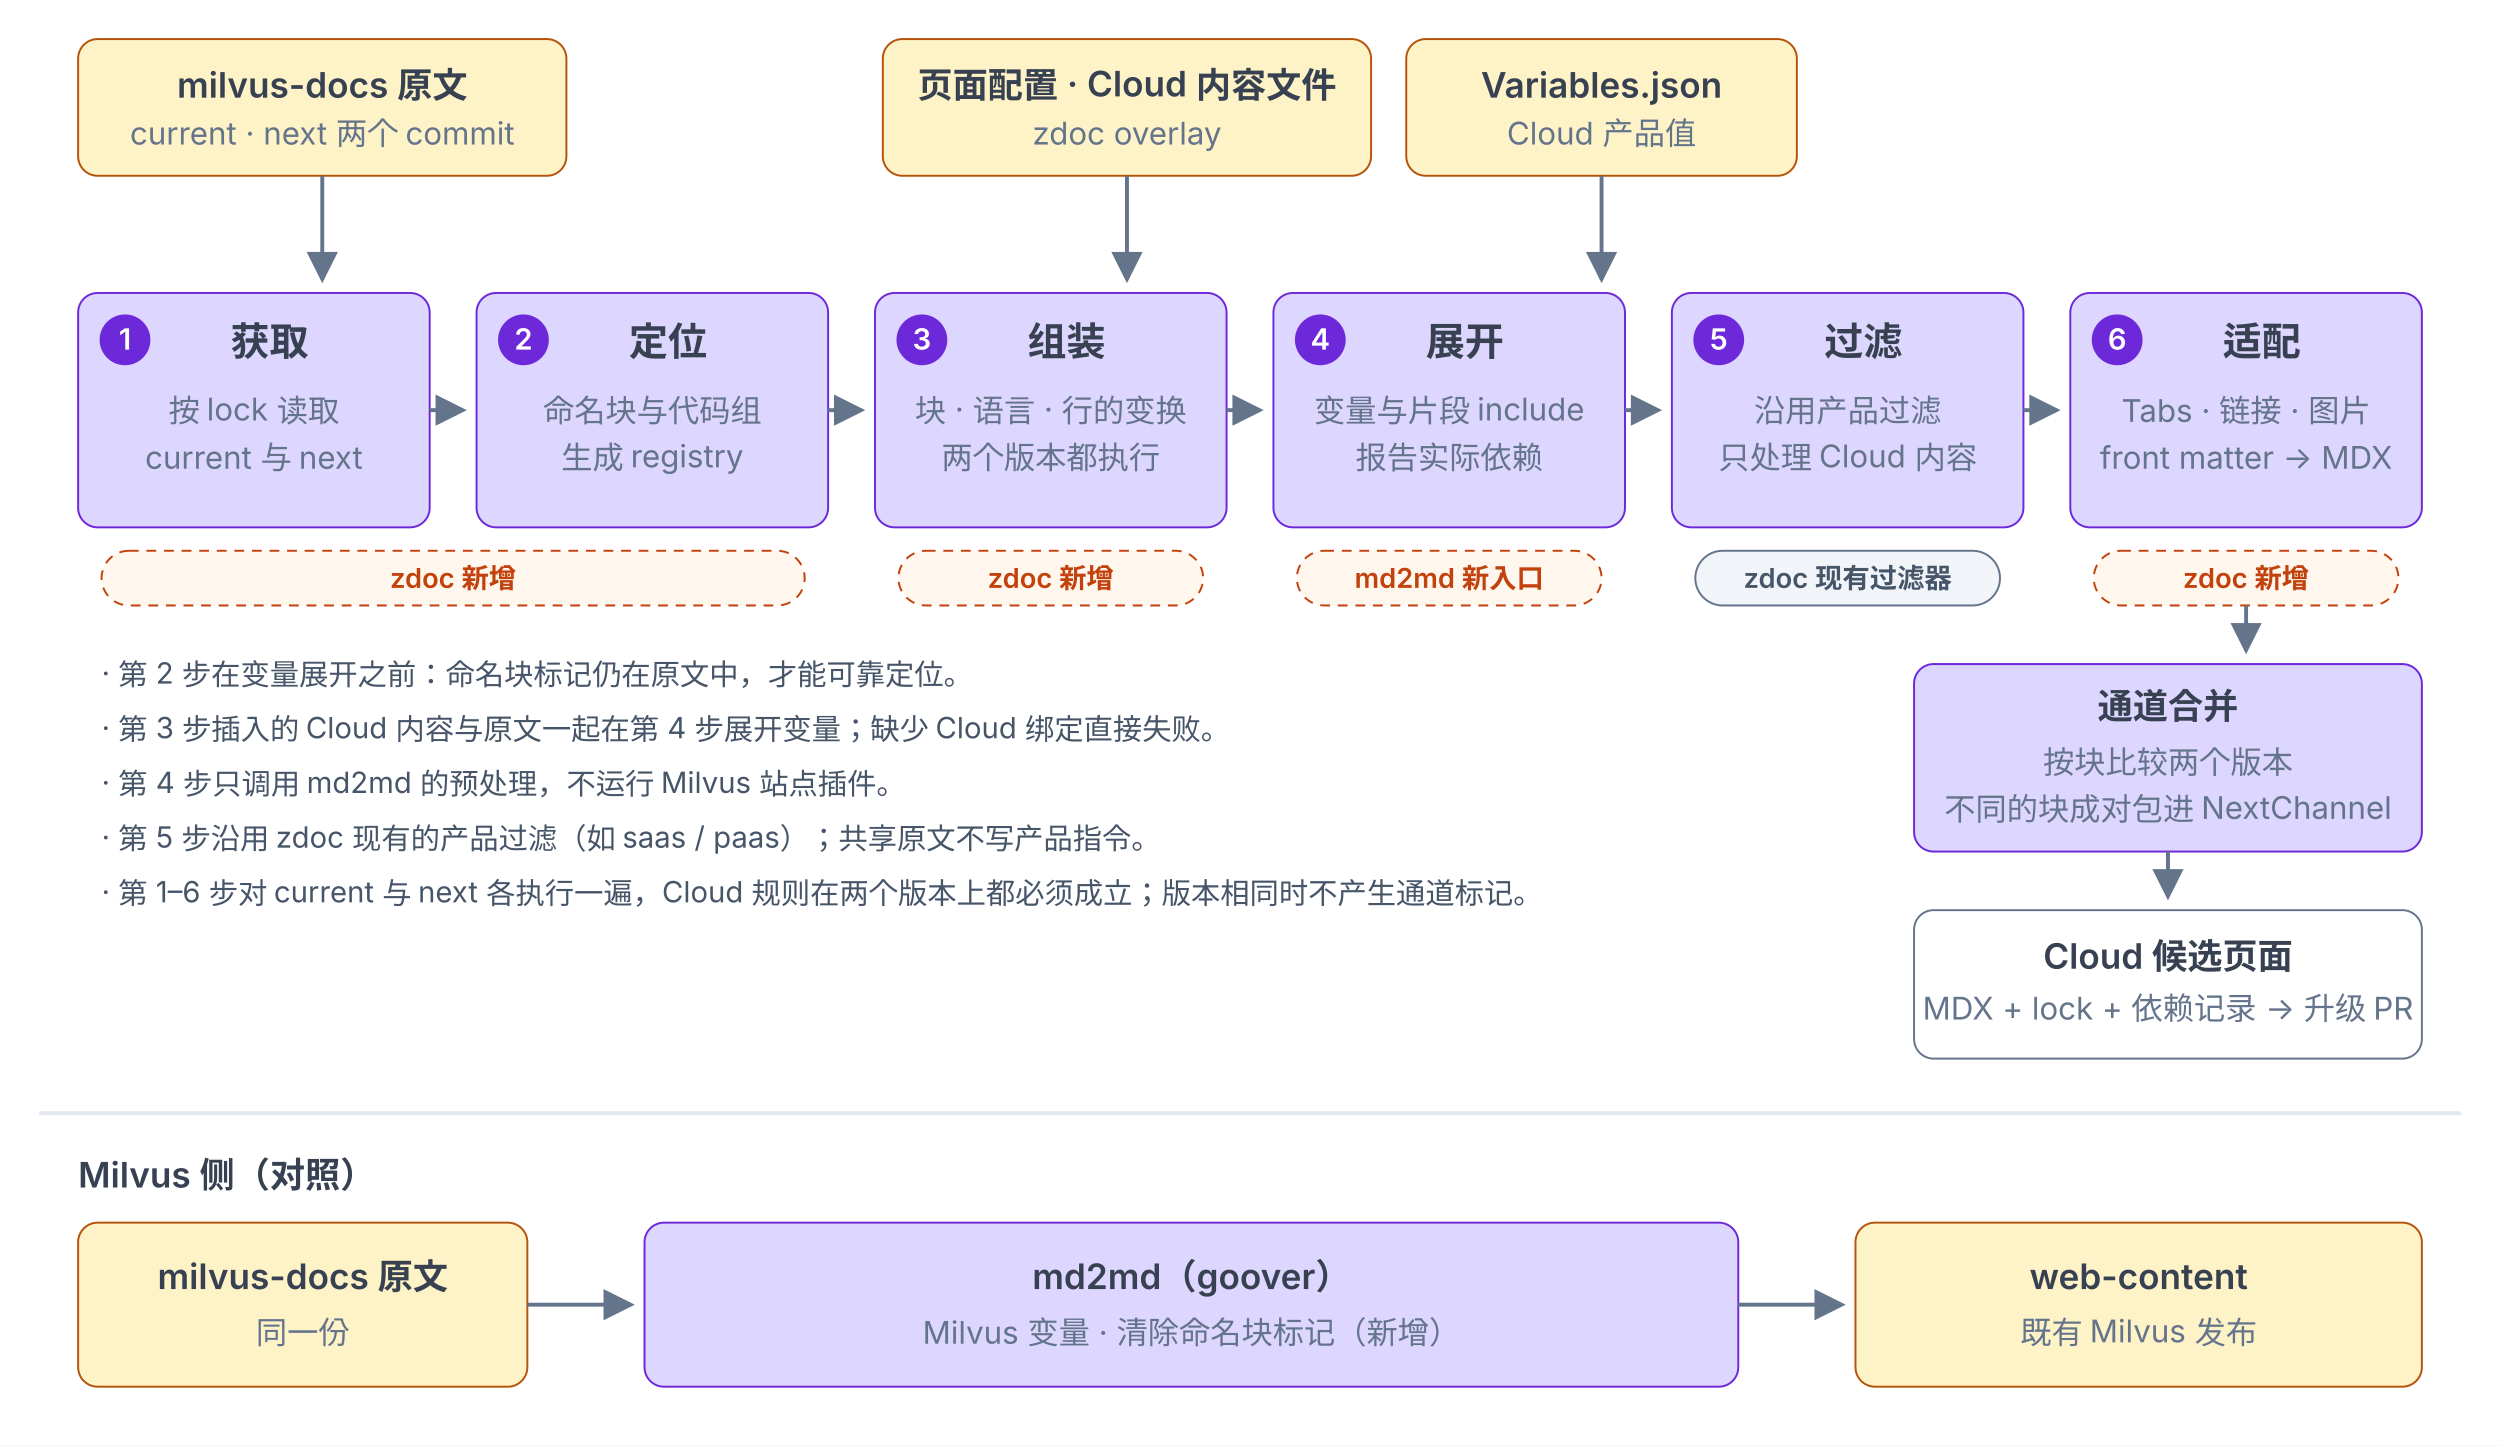
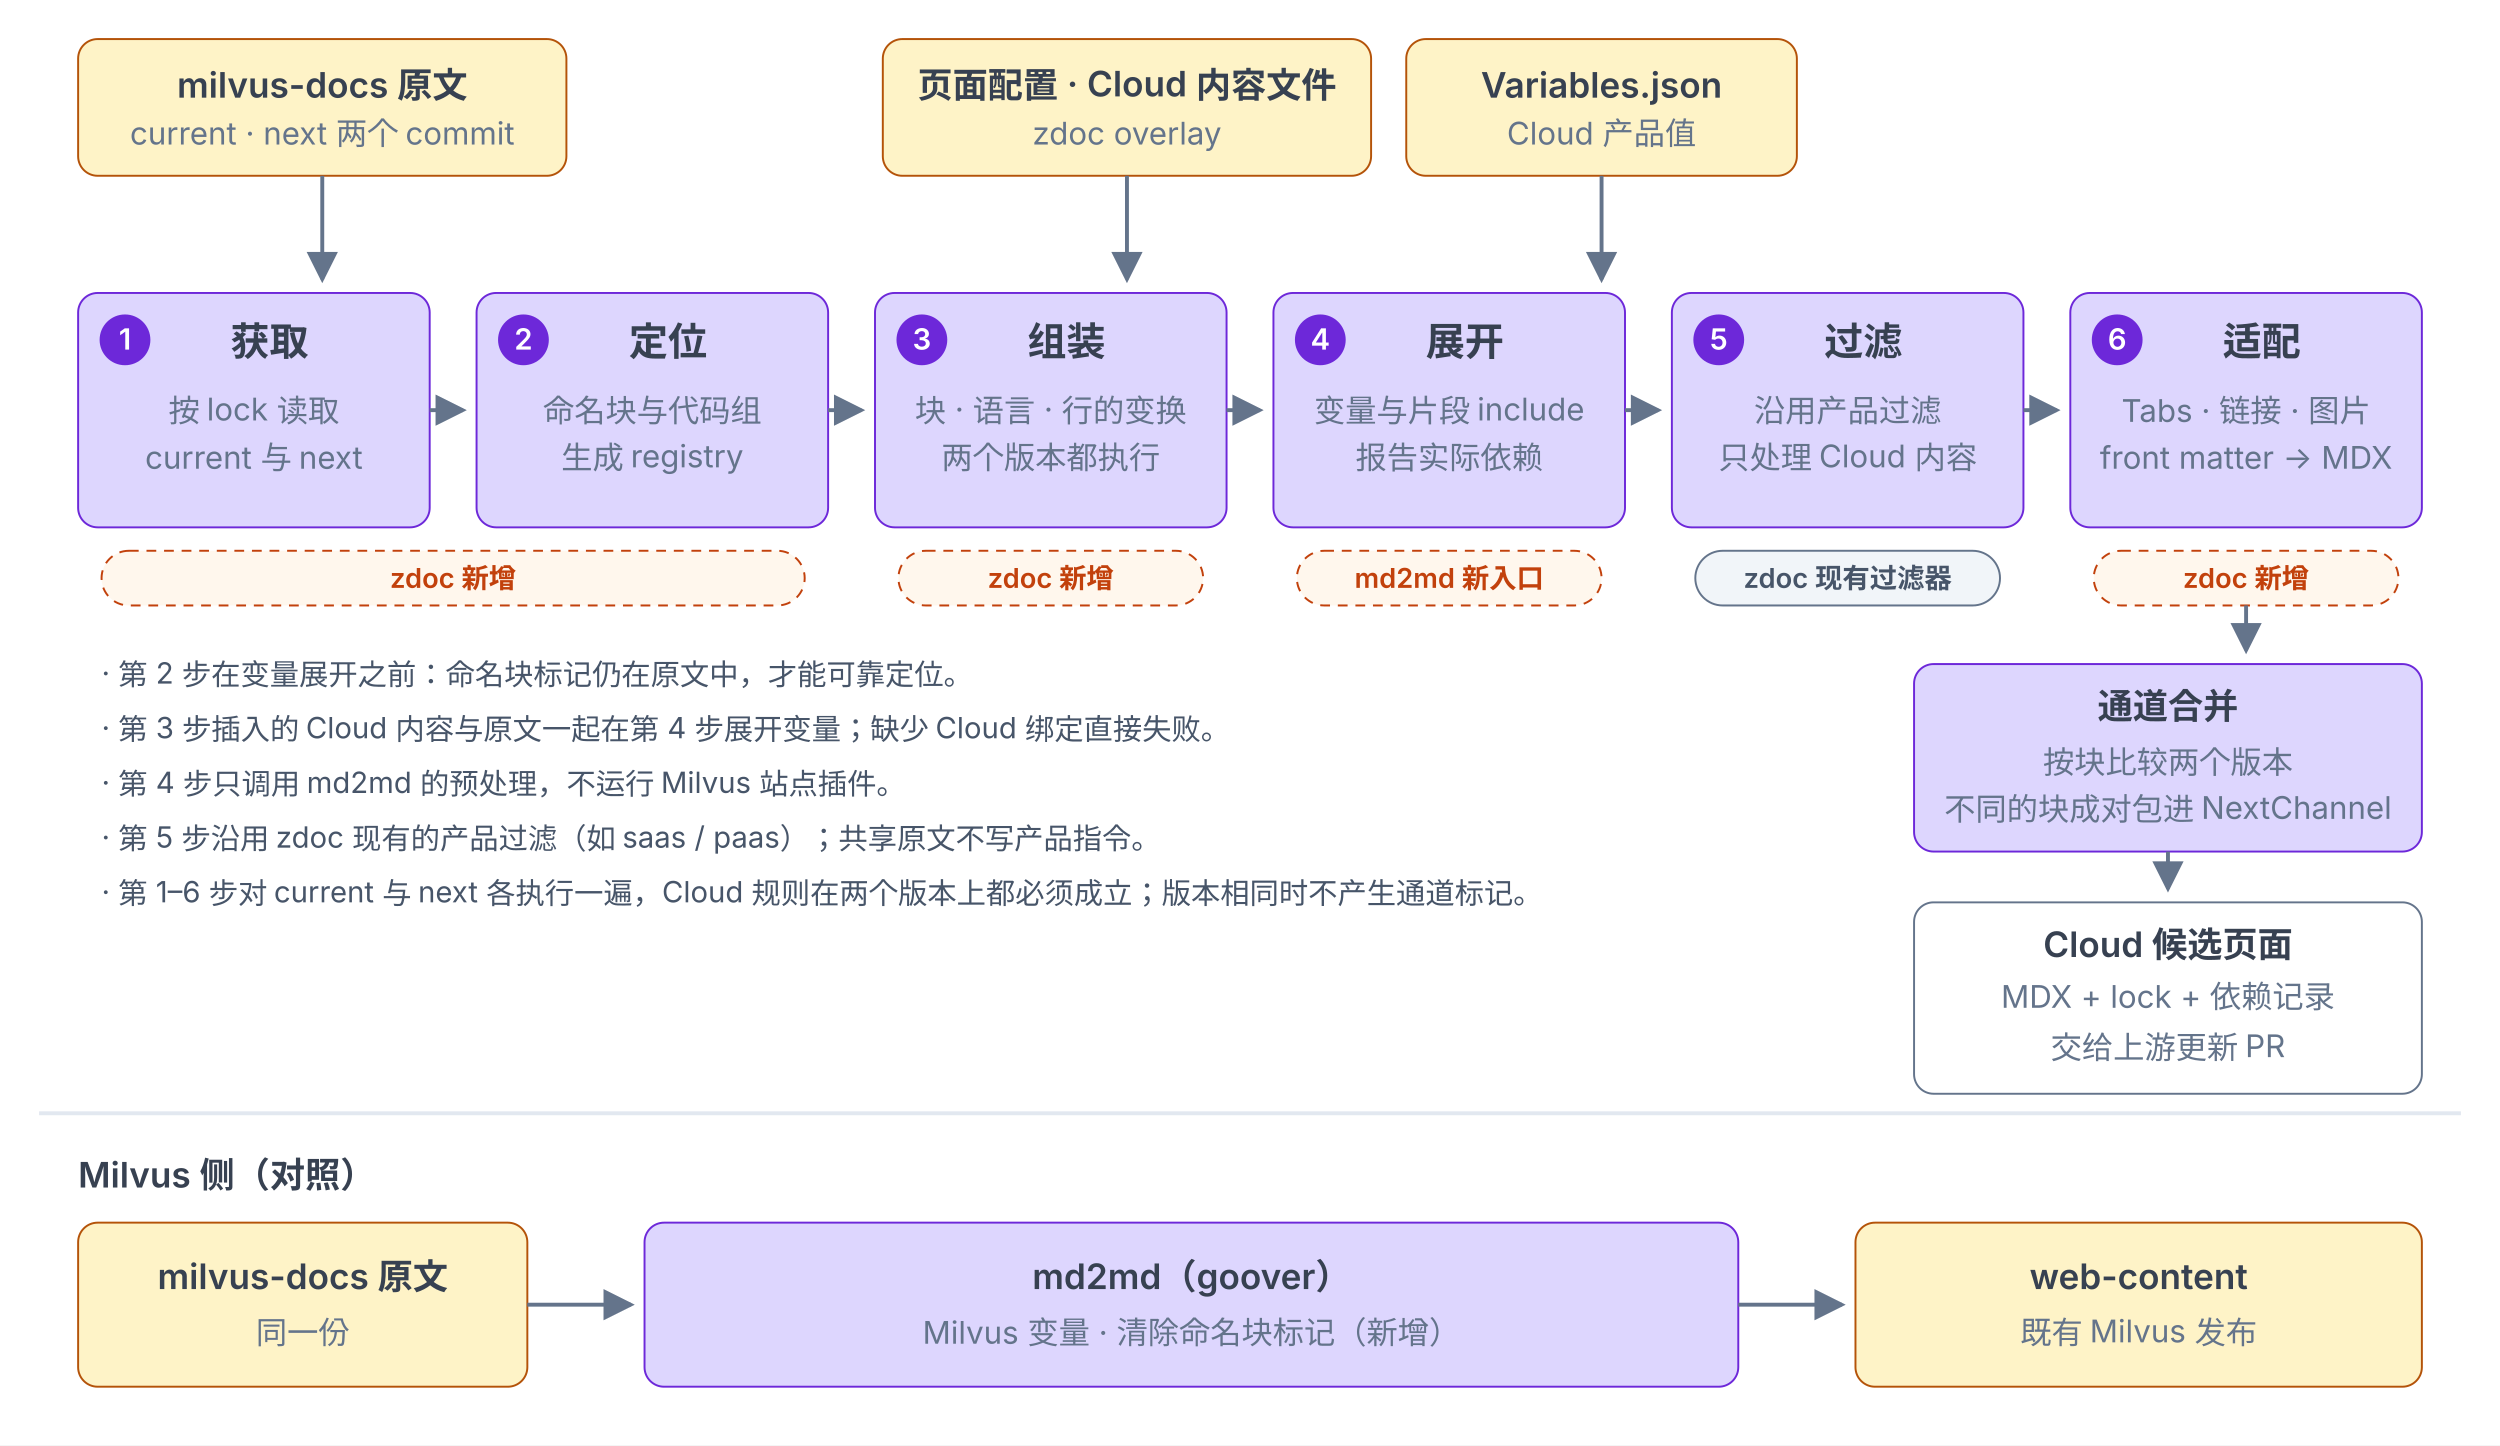
<svg xmlns="http://www.w3.org/2000/svg" width="768" height="444" viewBox="0 0 1280 740" role="img" aria-labelledby="title desc">
  <defs>
    <marker id="arrow" markerWidth="8" markerHeight="8" refX="7" refY="4" orient="auto">
      <path d="M0 0 L8 4 L0 8 Z" fill="#64748b" />
    </marker>
    <style>text{font-family:-apple-system,BlinkMacSystemFont,'PingFang SC','Microsoft YaHei',sans-serif;fill:#374151;}.head{font-size:20px;font-weight:600;text-anchor:middle;}.sub{font-size:16px;text-anchor:middle;fill:#64748b;}.num{font-size:15px;font-weight:600;text-anchor:middle;fill:#ffffff;}.chip{font-size:14px;font-weight:600;text-anchor:middle;}.note{font-size:15px;fill:#475569;}.lane{font-size:18px;font-weight:600;fill:#374151;}.edge{fill:none;stroke:#64748b;stroke-width:2;marker-end:url(#arrow);}</style>
  </defs>
  <rect width="1280" height="740" fill="#ffffff" />
  <rect x="40" y="20" width="250" height="70" rx="10" fill="#fef3c7" stroke="#b45309" />
  <text x="165" y="50" class="head" style="font-size:18px">milvus-docs 原文</text>
  <text x="165" y="74" class="sub">current · next 两个 commit</text>
  <rect x="452" y="20" width="250" height="70" rx="10" fill="#fef3c7" stroke="#b45309" />
  <text x="577" y="50" class="head" style="font-size:18px">页面配置 · Cloud 内容文件</text>
  <text x="577" y="74" class="sub">zdoc overlay</text>
  <rect x="658" y="20" width="0" height="0" />
  <rect x="720" y="20" width="200" height="70" rx="10" fill="#fef3c7" stroke="#b45309" />
  <text x="820" y="50" class="head" style="font-size:18px">Variables.json</text>
  <text x="820" y="74" class="sub">Cloud 产品值</text>
  <path class="edge" d="M165 90 V143" />
  <path class="edge" d="M577 90 V143" />
  <path class="edge" d="M820 90 V143" />
  <g>
    <rect x="40" y="150" width="180" height="120" rx="10" fill="#ddd6fe" stroke="#6d28d9" />
    <circle cx="64" cy="174" r="13" fill="#6d28d9" />
    <text x="64" y="179" class="num">1</text>
    <text x="138" y="182" class="head">获取</text>
    <text x="130" y="216" class="sub">按 lock 读取</text>
    <text x="130" y="240" class="sub">current 与 next</text>
  </g>
  <g>
    <rect x="244" y="150" width="180" height="120" rx="10" fill="#ddd6fe" stroke="#6d28d9" />
    <circle cx="268" cy="174" r="13" fill="#6d28d9" />
    <text x="268" y="179" class="num">2</text>
    <text x="342" y="182" class="head">定位</text>
    <text x="334" y="216" class="sub">命名块与代码组</text>
    <text x="334" y="240" class="sub">生成 registry</text>
  </g>
  <g>
    <rect x="448" y="150" width="180" height="120" rx="10" fill="#ddd6fe" stroke="#6d28d9" />
    <circle cx="472" cy="174" r="13" fill="#6d28d9" />
    <text x="472" y="179" class="num">3</text>
    <text x="546" y="182" class="head">组装</text>
    <text x="538" y="216" class="sub">块 · 语言 · 行的变换</text>
    <text x="538" y="240" class="sub">两个版本都执行</text>
  </g>
  <g>
    <rect x="652" y="150" width="180" height="120" rx="10" fill="#ddd6fe" stroke="#6d28d9" />
    <circle cx="676" cy="174" r="13" fill="#6d28d9" />
    <text x="676" y="179" class="num">4</text>
    <text x="750" y="182" class="head">展开</text>
    <text x="742" y="216" class="sub">变量与片段 include</text>
    <text x="742" y="240" class="sub">报告实际依赖</text>
  </g>
  <g>
    <rect x="856" y="150" width="180" height="120" rx="10" fill="#ddd6fe" stroke="#6d28d9" />
    <circle cx="880" cy="174" r="13" fill="#6d28d9" />
    <text x="880" y="179" class="num">5</text>
    <text x="954" y="182" class="head">过滤</text>
    <text x="946" y="216" class="sub">沿用产品过滤</text>
    <text x="946" y="240" class="sub">只处理 Cloud 内容</text>
  </g>
  <g>
    <rect x="1060" y="150" width="180" height="120" rx="10" fill="#ddd6fe" stroke="#6d28d9" />
    <circle cx="1084" cy="174" r="13" fill="#6d28d9" />
    <text x="1084" y="179" class="num">6</text>
    <text x="1158" y="182" class="head">适配</text>
    <text x="1150" y="216" class="sub">Tabs · 链接 · 图片</text>
    <text x="1150" y="240" class="sub">front matter → MDX</text>
  </g>
  <path class="edge" d="M220 210 H237" />
  <path class="edge" d="M424 210 H441" />
  <path class="edge" d="M628 210 H645" />
  <path class="edge" d="M832 210 H849" />
  <path class="edge" d="M1036 210 H1053" />
  <rect x="52" y="282" width="360" height="28" rx="14" fill="#fff7ed" stroke="#c2410c" stroke-dasharray="5 4" />
  <text x="232" y="301" class="chip" style="fill:#c2410c">zdoc 新增</text>
  <rect x="460" y="282" width="156" height="28" rx="14" fill="#fff7ed" stroke="#c2410c" stroke-dasharray="5 4" />
  <text x="538" y="301" class="chip" style="fill:#c2410c">zdoc 新增</text>
  <rect x="664" y="282" width="156" height="28" rx="14" fill="#fff7ed" stroke="#c2410c" stroke-dasharray="5 4" />
  <text x="742" y="301" class="chip" style="fill:#c2410c">md2md 新入口</text>
  <rect x="868" y="282" width="156" height="28" rx="14" fill="#f1f5f9" stroke="#64748b" />
  <text x="946" y="301" class="chip" style="fill:#475569">zdoc 现有过滤器</text>
  <rect x="1072" y="282" width="156" height="28" rx="14" fill="#fff7ed" stroke="#c2410c" stroke-dasharray="5 4" />
  <text x="1150" y="301" class="chip" style="fill:#c2410c">zdoc 新增</text>
  <path class="edge" d="M1150 310 V333" />
  <rect x="980" y="340" width="260" height="96" rx="10" fill="#ddd6fe" stroke="#6d28d9" />
  <text x="1110" y="368" class="head" style="font-size:18px">通道合并</text>
  <text x="1110" y="396" class="sub">按块比较两个版本</text>
  <text x="1110" y="420" class="sub">不同的块成对包进 NextChannel</text>
-   <path class="edge" d="M1110 436 V459" />
-   <rect x="980" y="466" width="260" height="76" rx="10" fill="#ffffff" stroke="#64748b" />
-   <text x="1110" y="496" class="head" style="font-size:18px">Cloud 候选页面</text>
-   <text x="1110" y="522" class="sub">MDX + lock + 依赖记录 → 升级 PR</text>
+   <path class="edge" d="M1110 436 V455" />
+   <rect x="980" y="462" width="260" height="98" rx="10" fill="#ffffff" stroke="#64748b" />
+   <text x="1110" y="490" class="head" style="font-size:18px">Cloud 候选页面</text>
+   <text x="1110" y="516" class="sub">MDX + lock + 依赖记录</text>
+   <text x="1110" y="542" class="sub">交给上游更新 PR</text>
  <text x="52" y="350" class="note">· 第 2 步在变量展开之前：命名块标记仍在原文中，才能可靠定位。</text>
  <text x="52" y="378" class="note">· 第 3 步插入的 Cloud 内容与原文一起在第 4 步展开变量；缺少 Cloud 绑定直接失败。</text>
  <text x="52" y="406" class="note">· 第 4 步只调用 md2md 的预处理，不运行 Milvus 站点插件。</text>
  <text x="52" y="434" class="note">· 第 5 步沿用 zdoc 现有的产品过滤（如 saas / paas）；共享原文不写产品指令。</text>
  <text x="52" y="462" class="note">· 第 1–6 步对 current 与 next 各执行一遍，Cloud 规则在两个版本上都必须成立；版本相同时不产生通道标记。</text>
  <path d="M20 570 H1260" stroke="#e2e8f0" stroke-width="2" />
  <text x="40" y="608" class="lane">Milvus 侧（对照）</text>
  <rect x="40" y="626" width="230" height="84" rx="10" fill="#fef3c7" stroke="#b45309" />
  <text x="155" y="660" class="head" style="font-size:18px">milvus-docs 原文</text>
  <text x="155" y="688" class="sub">同一份</text>
  <path class="edge" d="M270 668 H323" />
  <rect x="330" y="626" width="560" height="84" rx="10" fill="#ddd6fe" stroke="#6d28d9" />
  <text x="610" y="660" class="head" style="font-size:18px">md2md（goover）</text>
  <text x="610" y="688" class="sub">Milvus 变量 · 清除命名块标记（新增）</text>
  <path class="edge" d="M890 668 H943" />
  <rect x="950" y="626" width="290" height="84" rx="10" fill="#fef3c7" stroke="#b45309" />
  <text x="1095" y="660" class="head" style="font-size:18px">web-content</text>
  <text x="1095" y="688" class="sub">既有 Milvus 发布</text>
</svg>
